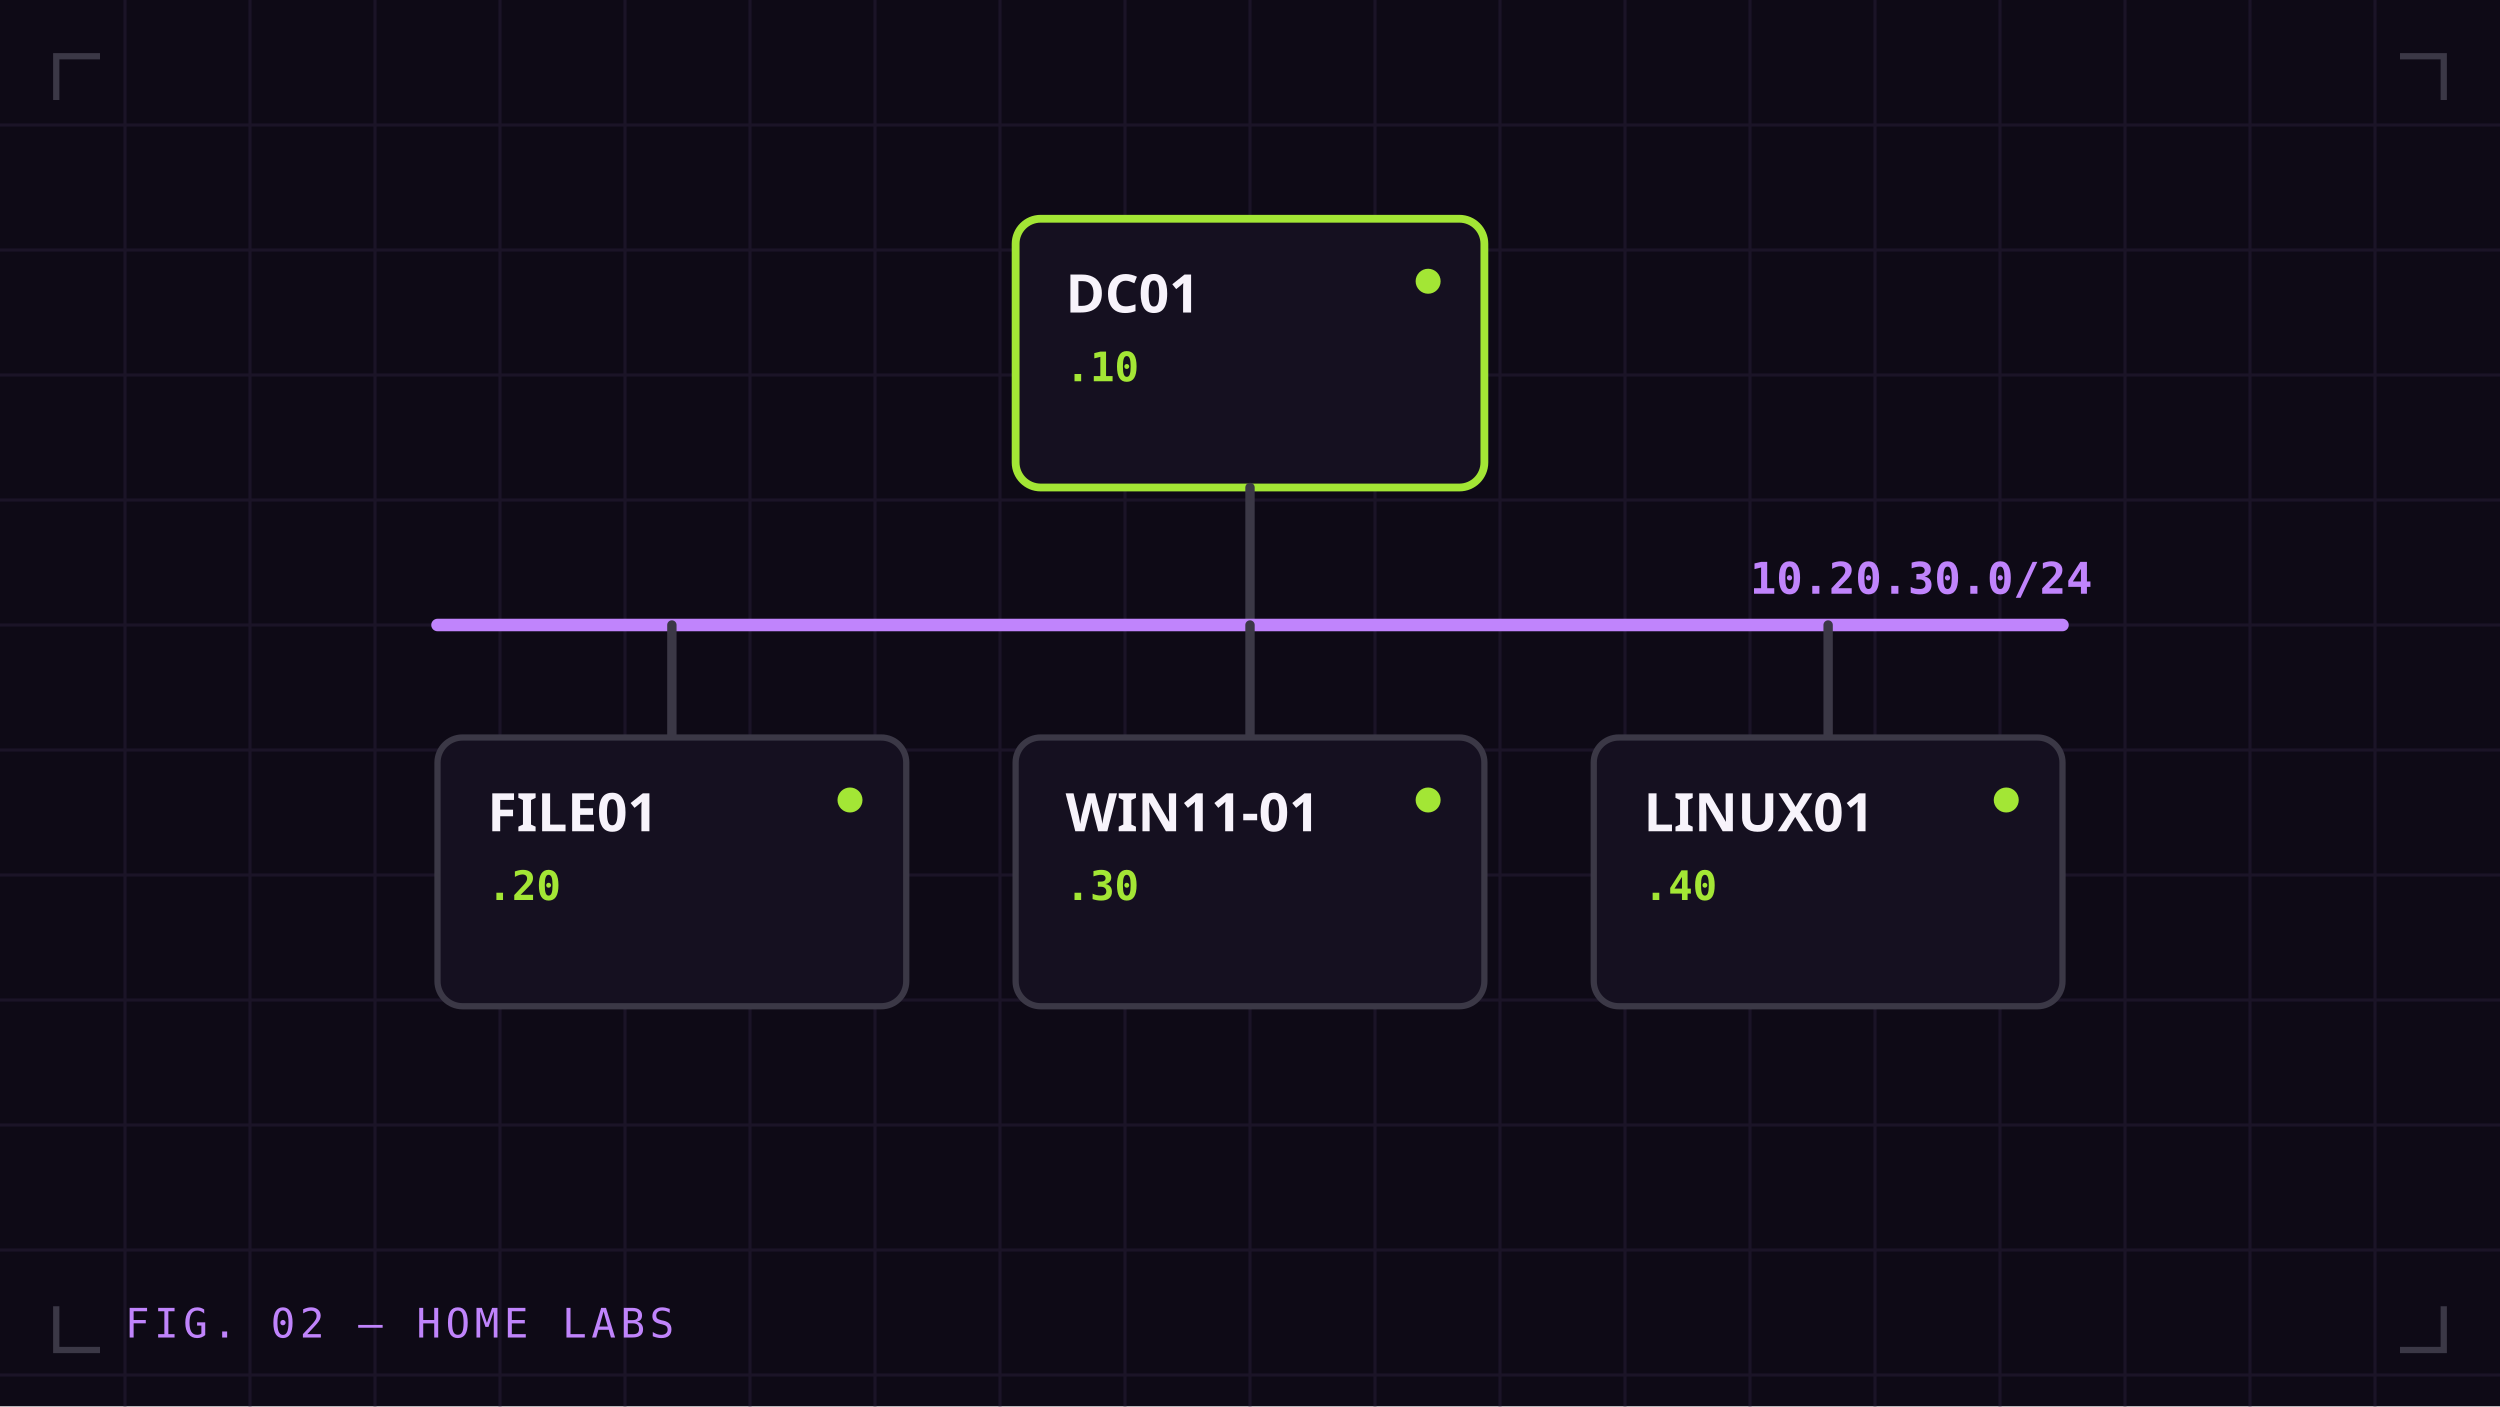
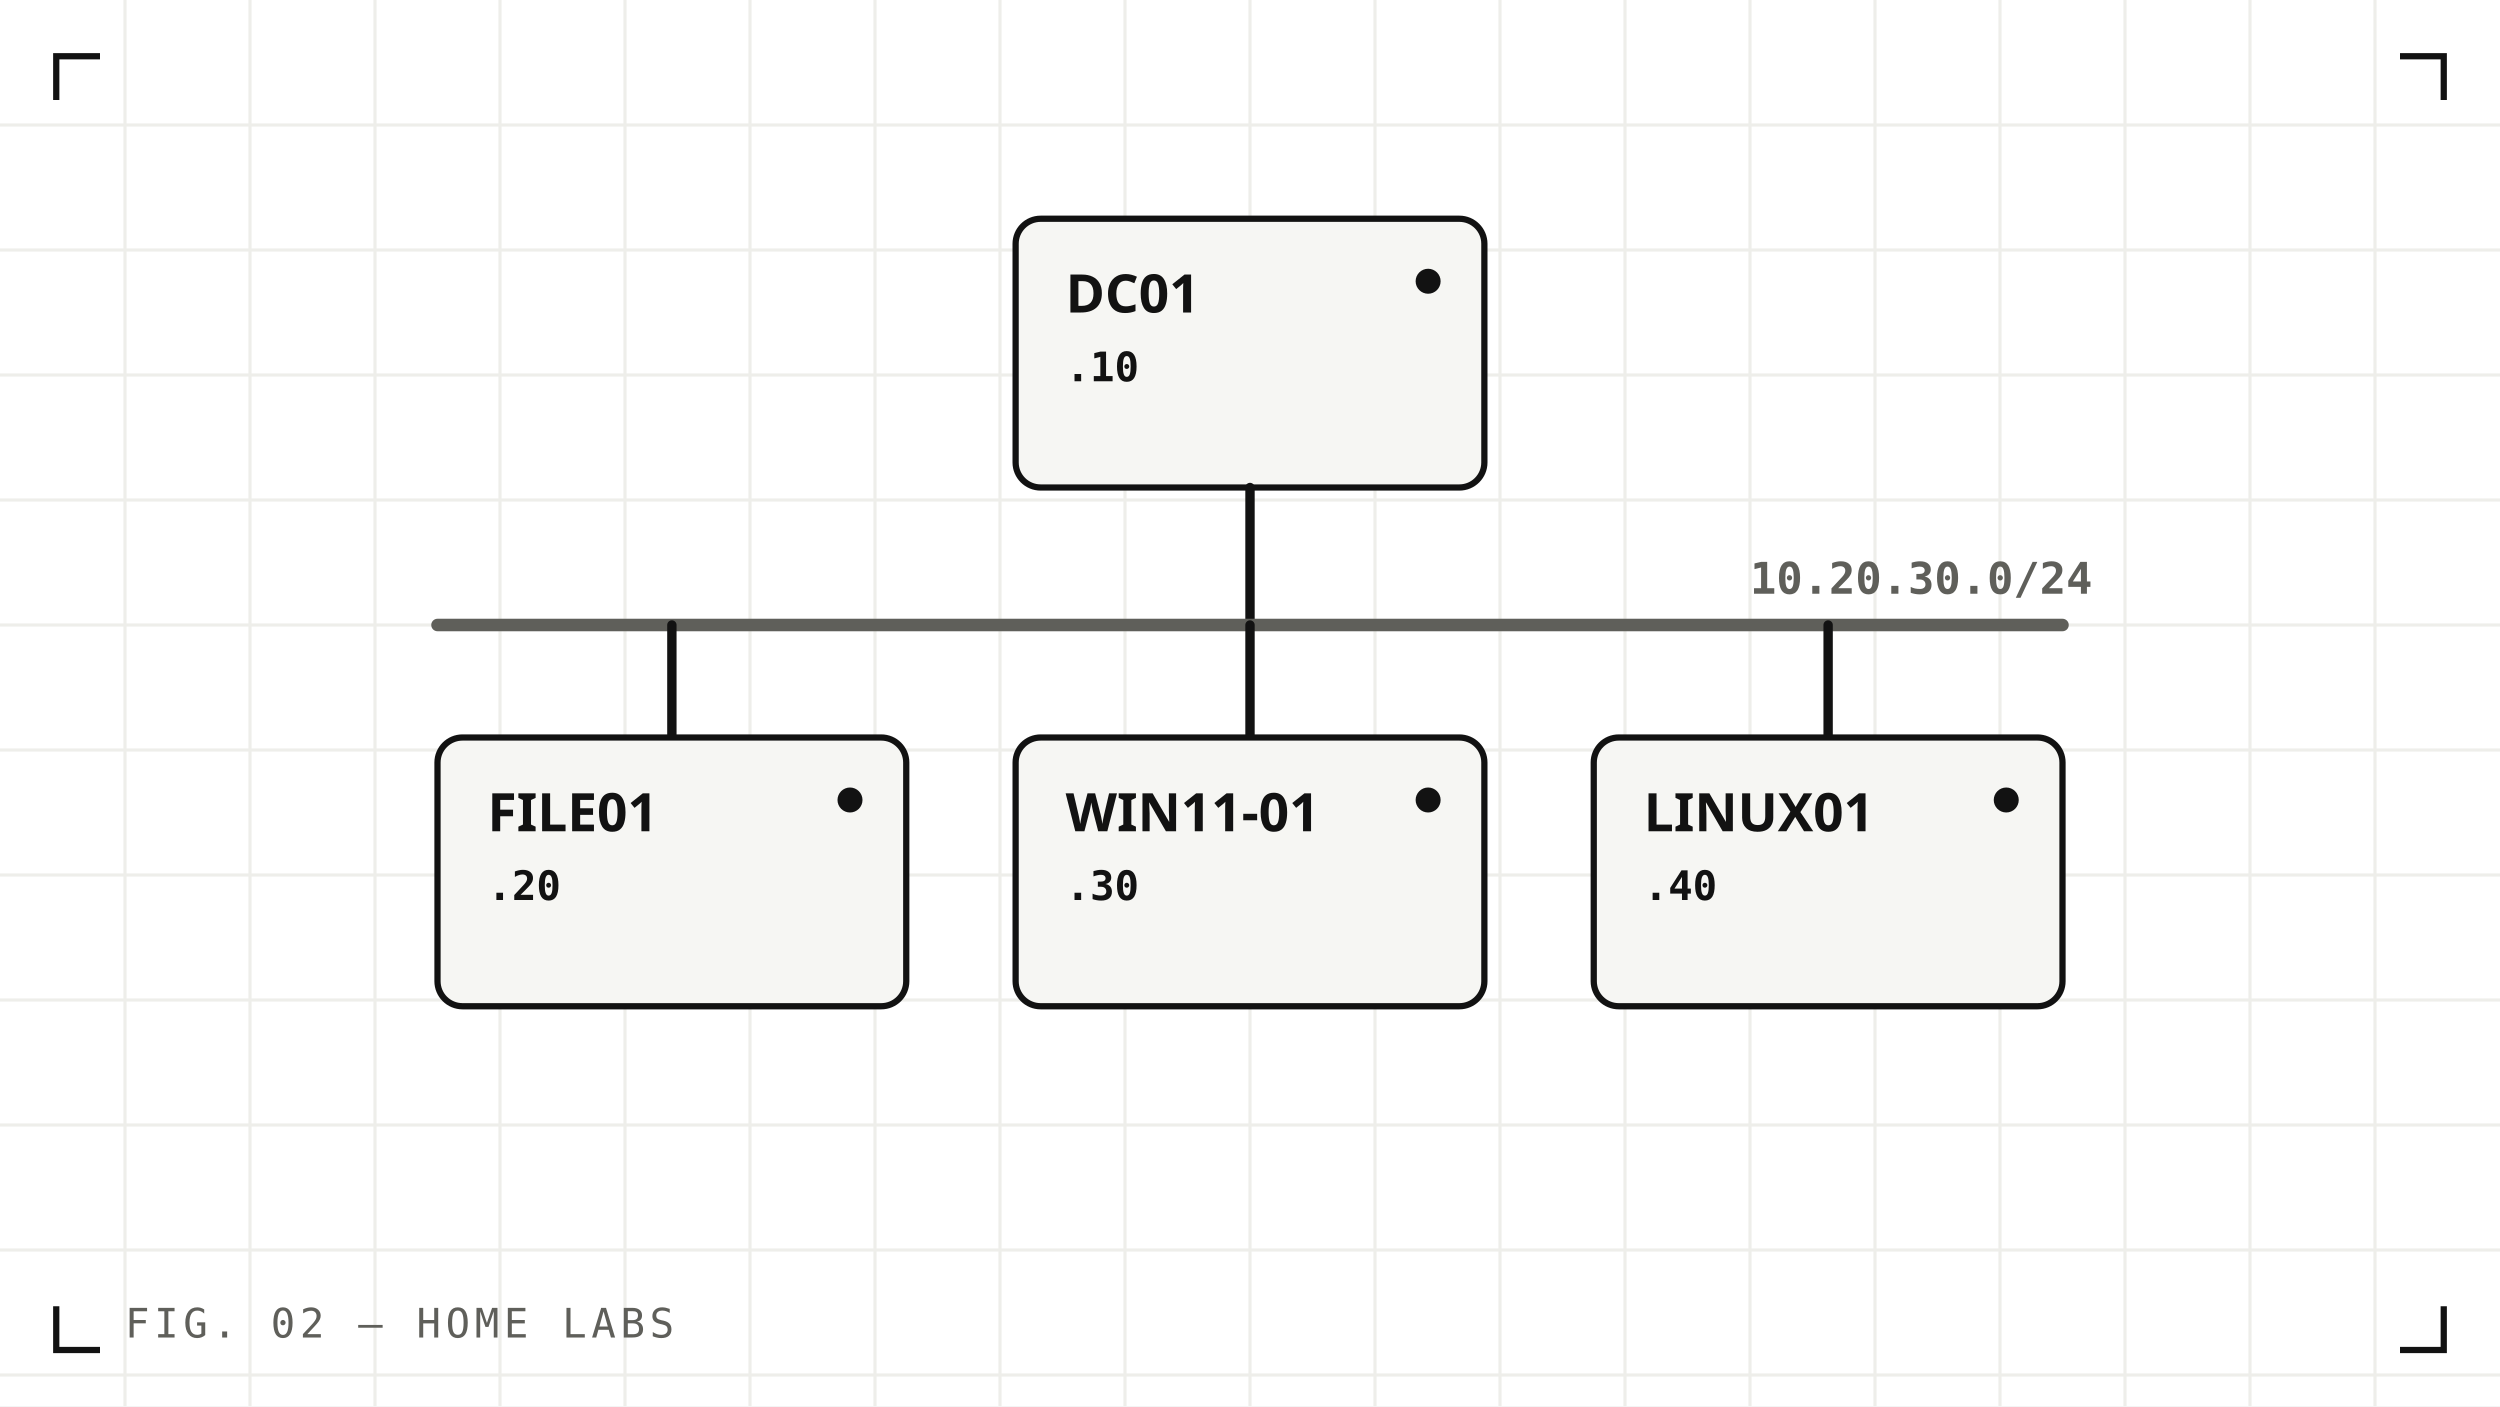
<svg xmlns="http://www.w3.org/2000/svg" viewBox="0 0 800 450" width="800" height="450" role="img" aria-label="Illustration of three virtual machines on a network, connected to a domain controller">
-   <rect width="800" height="450" fill="#0e0a16" />
-   <path d="M40 0V450M80 0V450M120 0V450M160 0V450M200 0V450M240 0V450M280 0V450M320 0V450M360 0V450M400 0V450M440 0V450M480 0V450M520 0V450M560 0V450M600 0V450M640 0V450M680 0V450M720 0V450M760 0V450M0 40H800M0 80H800M0 120H800M0 160H800M0 200H800M0 240H800M0 280H800M0 320H800M0 360H800M0 400H800M0 440H800" stroke="#1b1427" stroke-width="1" />
-   <path d="M18 32V18H32 M782 32V18H768 M18 418V432H32 M782 418V432H768" fill="none" stroke="#3b3846" stroke-width="2" />
-   <text x="40" y="428" fill="#c084fc" font-family="ui-monospace,Consolas,monospace" font-size="13" letter-spacing="1.5">FIG. 02 — HOME LABS</text>
-   <rect x="325" y="70" width="150" height="86" rx="8" fill="#151020" stroke="#a3e635" stroke-width="2.5" />
-   <text x="341" y="100" fill="#f7f3fb" font-family="ui-sans-serif,system-ui,'Segoe UI',sans-serif" font-size="17" font-weight="600" text-anchor="start">DC01</text>
-   <text x="341" y="122" fill="#a3e635" font-family="ui-monospace,Consolas,monospace" font-size="13" font-weight="600" text-anchor="start">.10</text>
-   <circle cx="457" cy="90" r="4" fill="#a3e635" />
-   <path d="M400 156V200" fill="none" stroke="#3b3846" stroke-width="3" stroke-linecap="round" stroke-linejoin="round" />
-   <path d="M140 200H660" fill="none" stroke="#c084fc" stroke-width="4" stroke-linecap="round" stroke-linejoin="round" />
-   <path d="M215 200V236" fill="none" stroke="#3b3846" stroke-width="3" stroke-linecap="round" stroke-linejoin="round" />
-   <rect x="140" y="236" width="150" height="86" rx="8" fill="#151020" stroke="#3b3846" stroke-width="2" />
-   <text x="156" y="266" fill="#f7f3fb" font-family="ui-sans-serif,system-ui,'Segoe UI',sans-serif" font-size="17" font-weight="600" text-anchor="start">FILE01</text>
-   <text x="156" y="288" fill="#a3e635" font-family="ui-monospace,Consolas,monospace" font-size="13" font-weight="600" text-anchor="start">.20</text>
-   <circle cx="272" cy="256" r="4" fill="#a3e635" />
-   <path d="M400 200V236" fill="none" stroke="#3b3846" stroke-width="3" stroke-linecap="round" stroke-linejoin="round" />
-   <rect x="325" y="236" width="150" height="86" rx="8" fill="#151020" stroke="#3b3846" stroke-width="2" />
-   <text x="341" y="266" fill="#f7f3fb" font-family="ui-sans-serif,system-ui,'Segoe UI',sans-serif" font-size="17" font-weight="600" text-anchor="start">WIN11-01</text>
-   <text x="341" y="288" fill="#a3e635" font-family="ui-monospace,Consolas,monospace" font-size="13" font-weight="600" text-anchor="start">.30</text>
-   <circle cx="457" cy="256" r="4" fill="#a3e635" />
-   <path d="M585 200V236" fill="none" stroke="#3b3846" stroke-width="3" stroke-linecap="round" stroke-linejoin="round" />
-   <rect x="510" y="236" width="150" height="86" rx="8" fill="#151020" stroke="#3b3846" stroke-width="2" />
-   <text x="526" y="266" fill="#f7f3fb" font-family="ui-sans-serif,system-ui,'Segoe UI',sans-serif" font-size="17" font-weight="600" text-anchor="start">LINUX01</text>
-   <text x="526" y="288" fill="#a3e635" font-family="ui-monospace,Consolas,monospace" font-size="13" font-weight="600" text-anchor="start">.40</text>
-   <circle cx="642" cy="256" r="4" fill="#a3e635" />
-   <text x="560" y="190" fill="#c084fc" font-family="ui-monospace,Consolas,monospace" font-size="14" font-weight="600" text-anchor="start">10.20.30.0/24</text>
+   <rect width="800" height="450" fill="#ffffff" />
+   <path d="M40 0V450M80 0V450M120 0V450M160 0V450M200 0V450M240 0V450M280 0V450M320 0V450M360 0V450M400 0V450M440 0V450M480 0V450M520 0V450M560 0V450M600 0V450M640 0V450M680 0V450M720 0V450M760 0V450M0 40H800M0 80H800M0 120H800M0 160H800M0 200H800M0 240H800M0 280H800M0 320H800M0 360H800M0 400H800M0 440H800" stroke="#eeeeea" stroke-width="1" />
+   <path d="M18 32V18H32 M782 32V18H768 M18 418V432H32 M782 418V432H768" fill="none" stroke="#121212" stroke-width="2" />
+   <text x="40" y="428" fill="#5f5f5a" font-family="ui-monospace,Consolas,monospace" font-size="13" letter-spacing="1.5">FIG. 02 — HOME LABS</text>
+   <rect x="325" y="70" width="150" height="86" rx="8" fill="#f6f6f3" stroke="#121212" stroke-width="2" />
+   <text x="341" y="100" fill="#121212" font-family="ui-sans-serif,system-ui,'Segoe UI',sans-serif" font-size="17" font-weight="600" text-anchor="start">DC01</text>
+   <text x="341" y="122" fill="#121212" font-family="ui-monospace,Consolas,monospace" font-size="13" font-weight="600" text-anchor="start">.10</text>
+   <circle cx="457" cy="90" r="4" fill="#121212" />
+   <path d="M400 156V200" fill="none" stroke="#121212" stroke-width="3" stroke-linecap="round" stroke-linejoin="round" />
+   <path d="M140 200H660" fill="none" stroke="#5f5f5a" stroke-width="4" stroke-linecap="round" stroke-linejoin="round" />
+   <path d="M215 200V236" fill="none" stroke="#121212" stroke-width="3" stroke-linecap="round" stroke-linejoin="round" />
+   <rect x="140" y="236" width="150" height="86" rx="8" fill="#f6f6f3" stroke="#121212" stroke-width="2" />
+   <text x="156" y="266" fill="#121212" font-family="ui-sans-serif,system-ui,'Segoe UI',sans-serif" font-size="17" font-weight="600" text-anchor="start">FILE01</text>
+   <text x="156" y="288" fill="#121212" font-family="ui-monospace,Consolas,monospace" font-size="13" font-weight="600" text-anchor="start">.20</text>
+   <circle cx="272" cy="256" r="4" fill="#121212" />
+   <path d="M400 200V236" fill="none" stroke="#121212" stroke-width="3" stroke-linecap="round" stroke-linejoin="round" />
+   <rect x="325" y="236" width="150" height="86" rx="8" fill="#f6f6f3" stroke="#121212" stroke-width="2" />
+   <text x="341" y="266" fill="#121212" font-family="ui-sans-serif,system-ui,'Segoe UI',sans-serif" font-size="17" font-weight="600" text-anchor="start">WIN11-01</text>
+   <text x="341" y="288" fill="#121212" font-family="ui-monospace,Consolas,monospace" font-size="13" font-weight="600" text-anchor="start">.30</text>
+   <circle cx="457" cy="256" r="4" fill="#121212" />
+   <path d="M585 200V236" fill="none" stroke="#121212" stroke-width="3" stroke-linecap="round" stroke-linejoin="round" />
+   <rect x="510" y="236" width="150" height="86" rx="8" fill="#f6f6f3" stroke="#121212" stroke-width="2" />
+   <text x="526" y="266" fill="#121212" font-family="ui-sans-serif,system-ui,'Segoe UI',sans-serif" font-size="17" font-weight="600" text-anchor="start">LINUX01</text>
+   <text x="526" y="288" fill="#121212" font-family="ui-monospace,Consolas,monospace" font-size="13" font-weight="600" text-anchor="start">.40</text>
+   <circle cx="642" cy="256" r="4" fill="#121212" />
+   <text x="560" y="190" fill="#5f5f5a" font-family="ui-monospace,Consolas,monospace" font-size="14" font-weight="600" text-anchor="start">10.20.30.0/24</text>
</svg>
